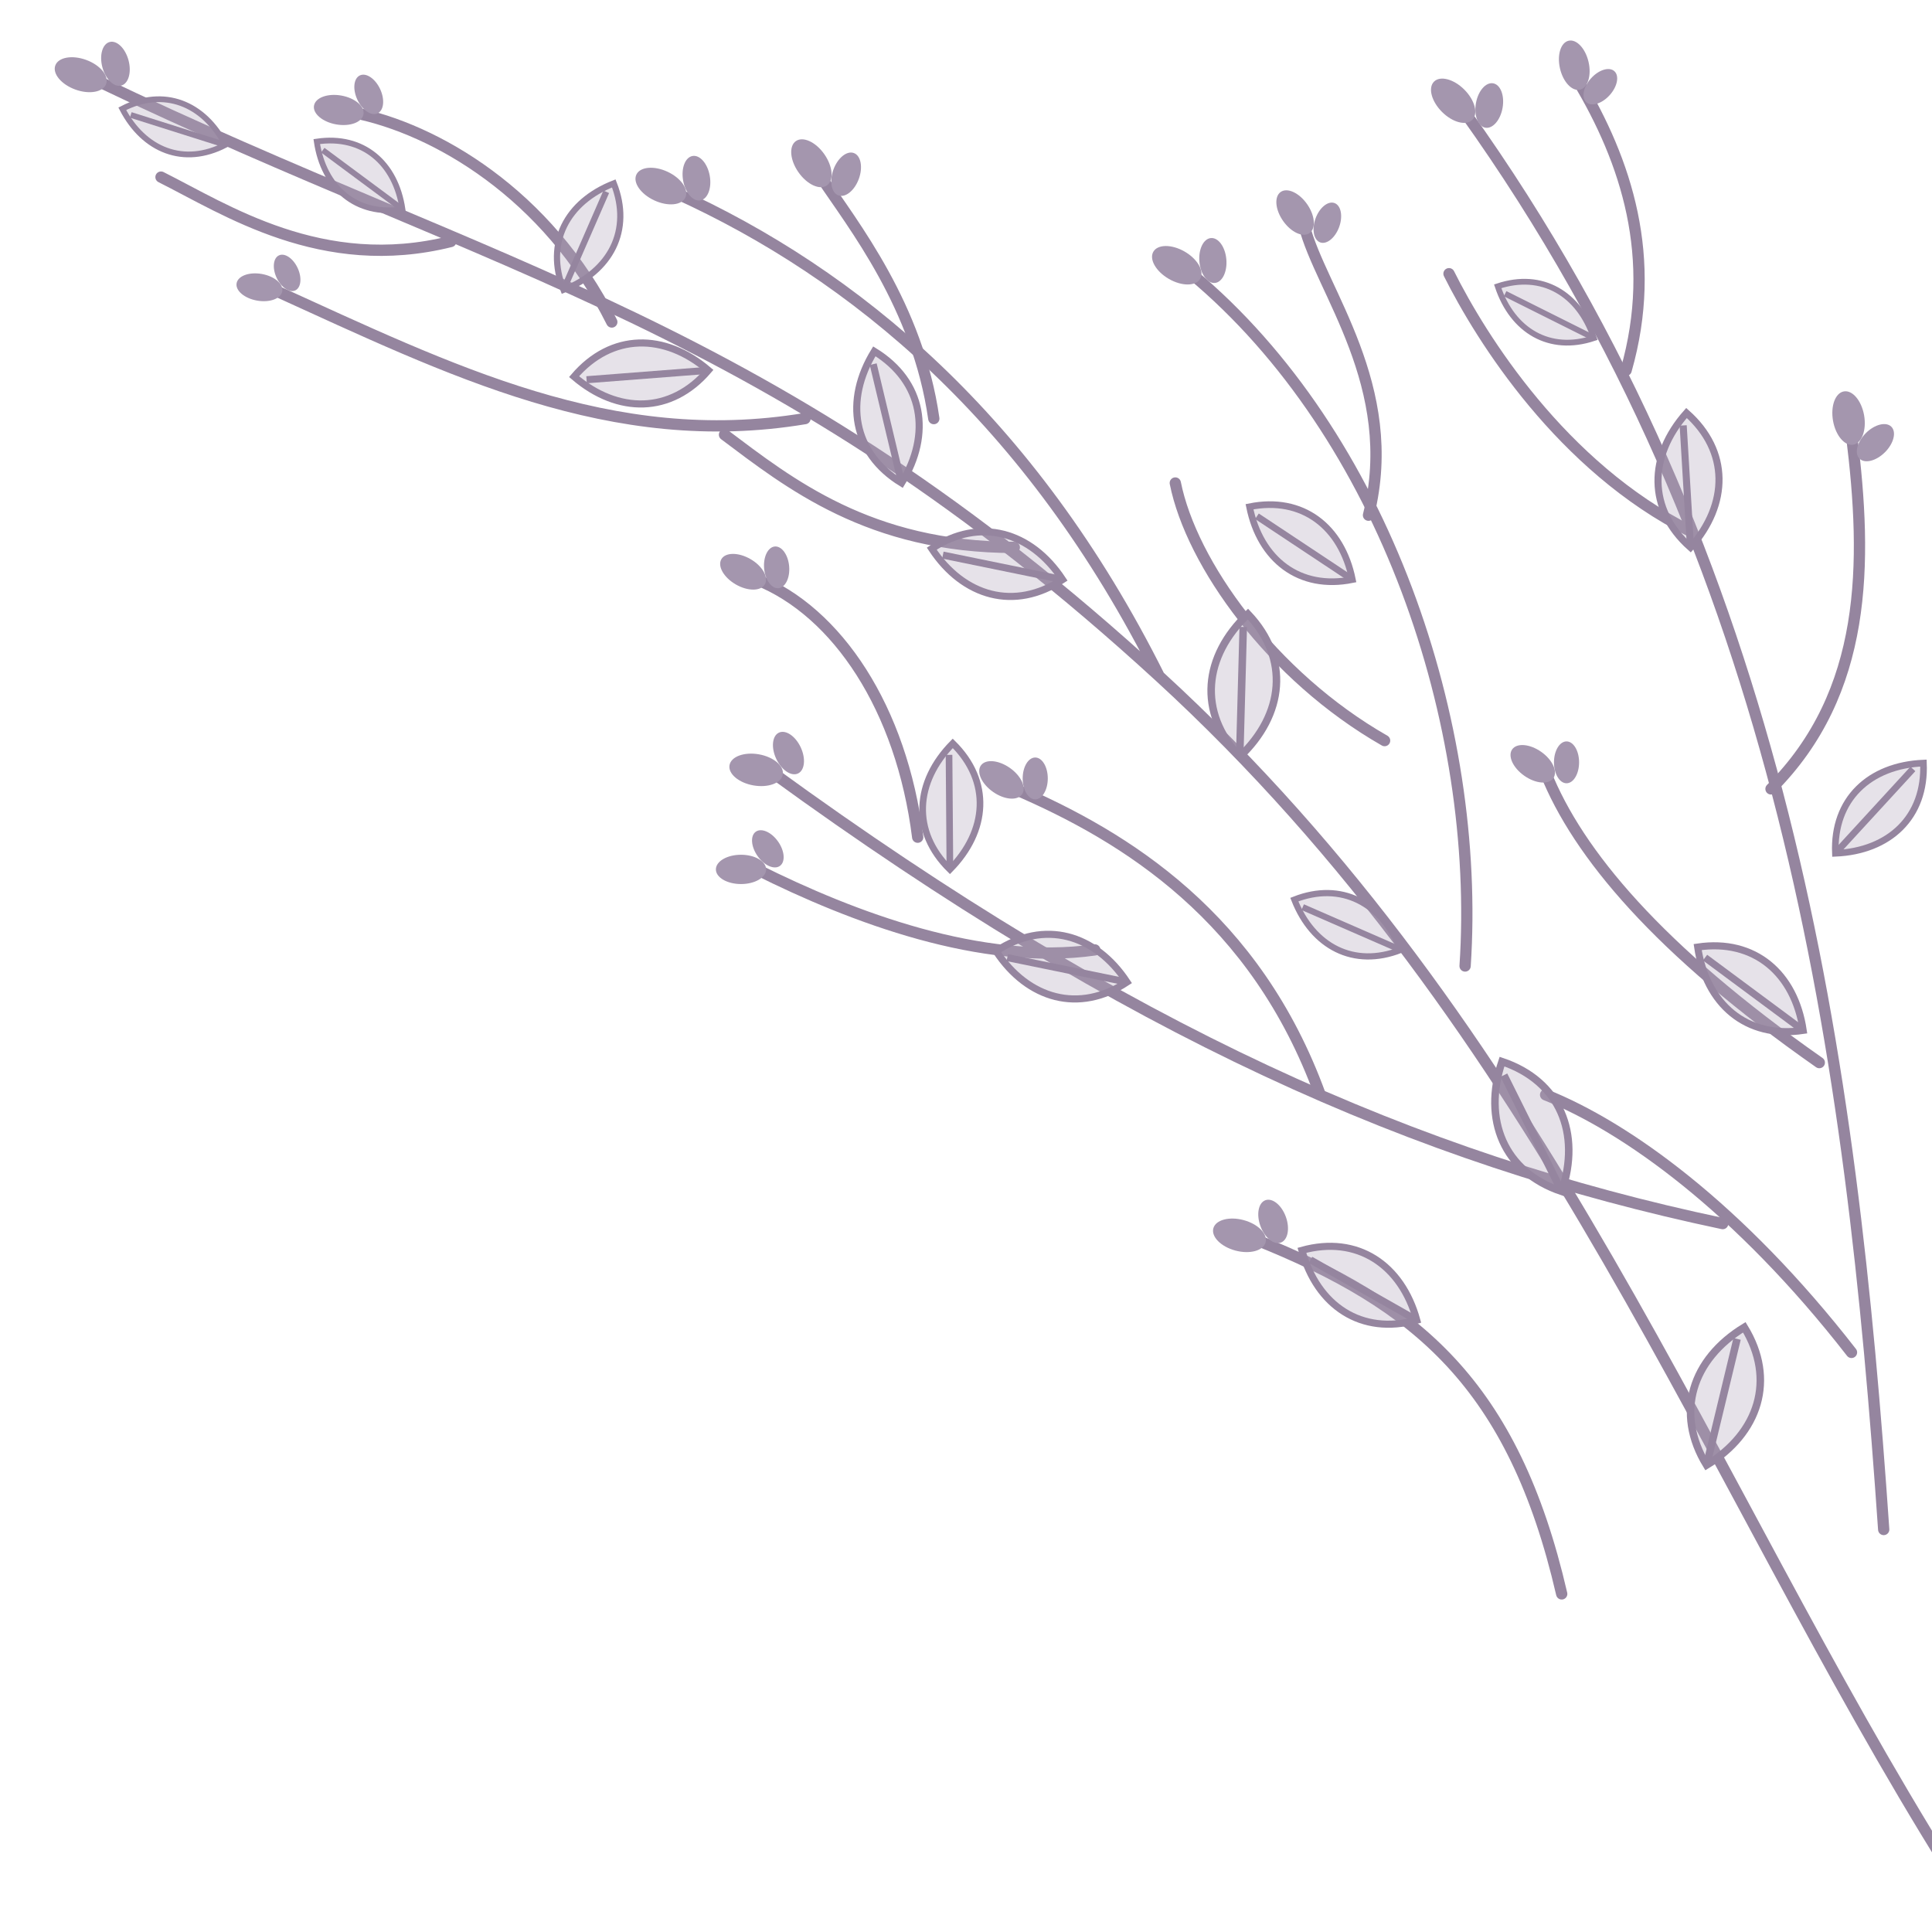
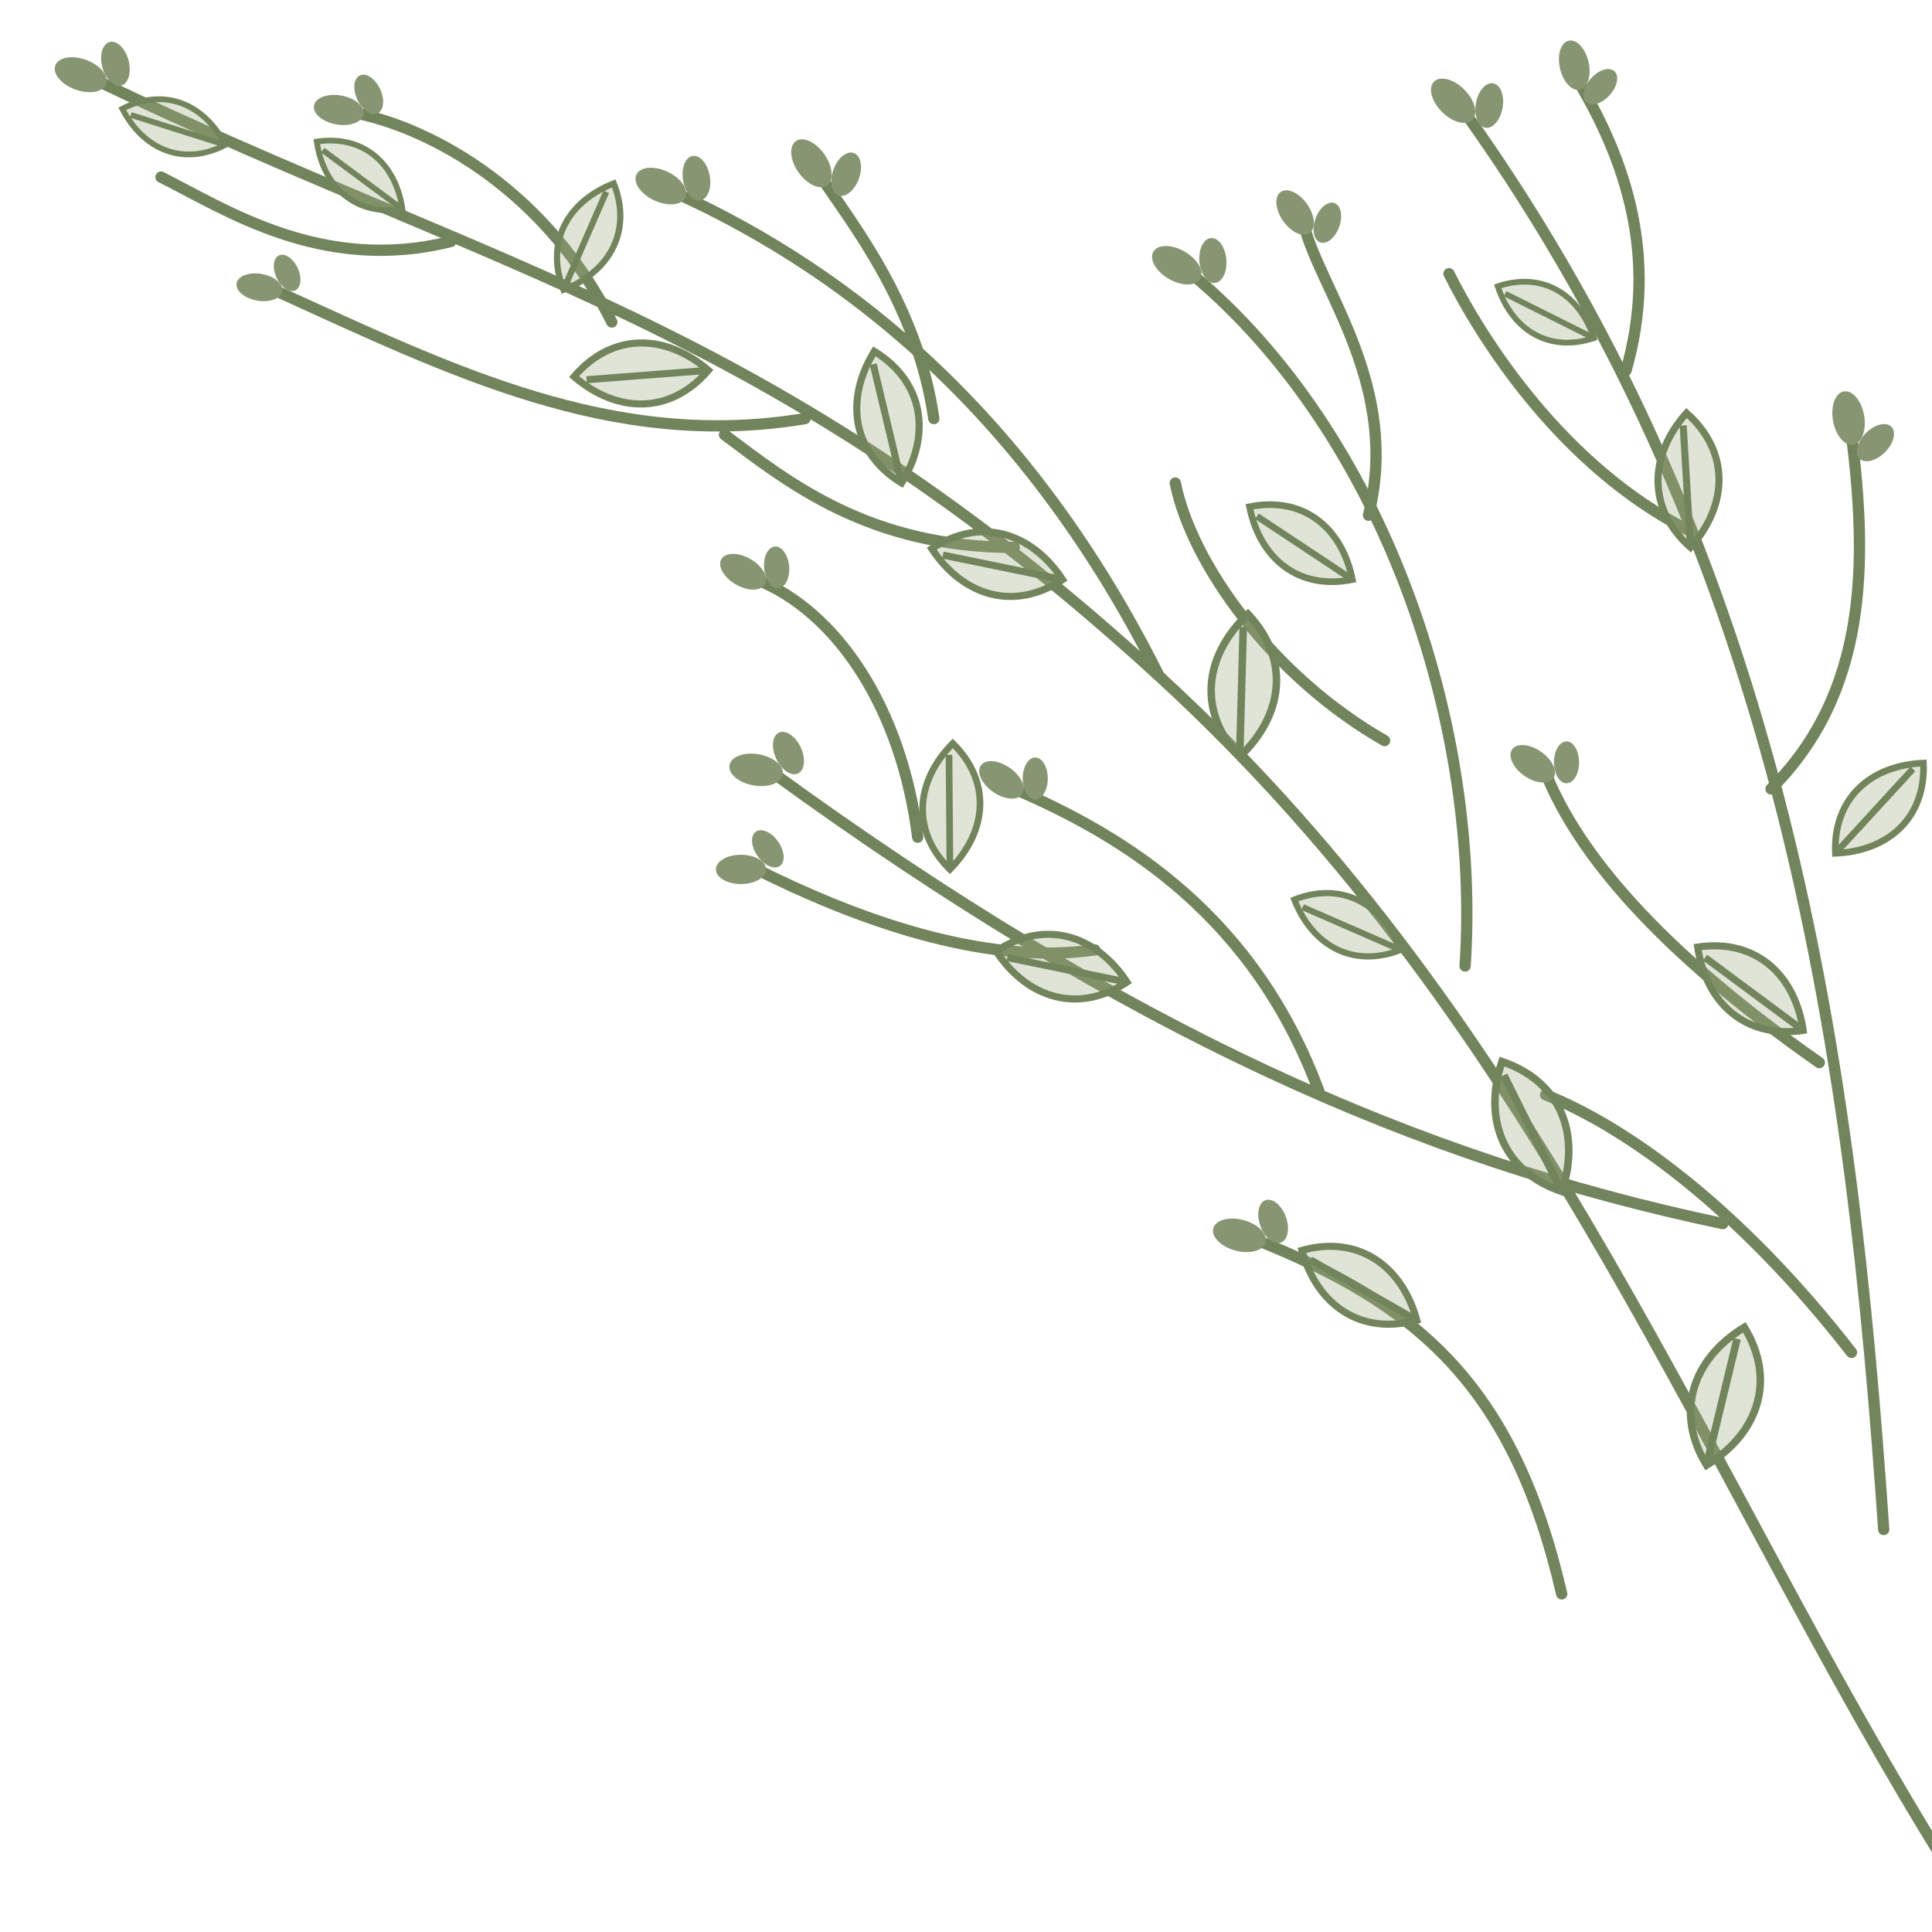
<svg xmlns="http://www.w3.org/2000/svg" viewBox="0 0 120 120" fill="none">
  <defs>
-     <g id="leaf" stroke="#95859f" stroke-width=".55">
-       <path d="M0 0C-4-2-5-6-3-10C1-8 2-4 0 0Z" fill="#b1a4ba" fill-opacity=".32" />
+     <g id="leaf" stroke="#72845b" stroke-width=".55">
+       <path d="M0 0C-4-2-5-6-3-10C1-8 2-4 0 0Z" fill="#9ca981" fill-opacity=".32" />
      <path d="M0 0-3-9" />
    </g>
-     <g id="bud" fill="#a496ae">
+     <g id="bud" fill="#879672">
      <ellipse cy="-1.5" rx="1.4" ry="2.4" transform="rotate(-25)" />
      <ellipse cx="2" cy="-1" rx="1.2" ry="2" transform="rotate(30)" />
    </g>
  </defs>
-   <g stroke="#95859f" stroke-width=".7" stroke-linecap="round" stroke-linejoin="round">
+   <g stroke="#72845b" stroke-width=".7" stroke-linecap="round" stroke-linejoin="round">
    <path d="M121 116C106 92 96 64 72 42S31 17 6 5M117 95C115 66 111 35 91 7M107 76C88 72 70 64 48 48M91 60C92 45 86 27 74 17M72 42C64 26 53 17 42 12M50 26C38 28 28 23 17 18" />
    <path d="M115 84C108 75 101 70 96 68M113 66C103 59 98 53 96 48M110 49C116 43 116 35 115 27M105 33C97 29 92 21 90 17M101 23C103 16 101 10 98 5M97 99C94 86 88 81 78 77M82 68C78 57 70 52 63 49M68 59C61 60 53 57 47 54M57 52C56 44 52 38 47 36M86 46C79 42 74 35 73 30M85 32C87 24 82 18 81 14M63 34C54 34 49 30 45 27M58 26C57 19 53 14 51 11M38 20C34 12 27 8 22 7M28 15C20 17 14 13 10 11" />
  </g>
  <use href="#leaf" transform="translate(14 9) rotate(-54) scale(.65)" />
  <use href="#leaf" transform="translate(25 13) rotate(-35) scale(.65)" />
  <use href="#leaf" transform="translate(35 18) rotate(42) scale(.7)" />
  <use href="#leaf" transform="translate(44 23) rotate(-76) scale(.8)" />
  <use href="#leaf" transform="translate(56 30) rotate(5) scale(.8)" />
  <use href="#leaf" transform="translate(66 36) rotate(-60) scale(.8)" />
  <use href="#leaf" transform="translate(77 47) rotate(20) scale(.85)" />
  <use href="#leaf" transform="translate(87 59) rotate(-48) scale(.7)" />
  <use href="#leaf" transform="translate(97 74) rotate(-8) scale(.85)" />
  <use href="#leaf" transform="translate(106 91) rotate(32) scale(.85)" />
  <use href="#leaf" transform="translate(112 64) rotate(-35) scale(.8)" />
  <use href="#leaf" transform="translate(114 53) rotate(61) scale(.75)" />
  <use href="#leaf" transform="translate(105 34) rotate(15) scale(.8)" />
  <use href="#leaf" transform="translate(99 21) rotate(-45) scale(.65)" />
  <use href="#leaf" transform="translate(70 61) rotate(-60) scale(.8)" />
  <use href="#leaf" transform="translate(59 54) rotate(18) scale(.75)" />
  <use href="#leaf" transform="translate(88 82) rotate(-42) scale(.8)" />
  <use href="#leaf" transform="translate(84 36) rotate(-38) scale(.75)" />
  <use href="#bud" transform="translate(6 5) rotate(-45) scale(.7)" />
  <use href="#bud" transform="translate(17 18) rotate(-55) scale(.6)" />
  <use href="#bud" transform="translate(22 7) rotate(-55) scale(.65)" />
  <use href="#bud" transform="translate(42 12) rotate(-40) scale(.7)" />
  <use href="#bud" transform="translate(51 11) rotate(-10) scale(.7)" />
  <use href="#bud" transform="translate(74 17) rotate(-35) scale(.7)" />
  <use href="#bud" transform="translate(81 14) rotate(-10) scale(.65)" />
  <use href="#bud" transform="translate(91 7) rotate(-20) scale(.7)" />
  <use href="#bud" transform="translate(98 5) rotate(12) scale(.65)" />
  <use href="#bud" transform="translate(115 27) rotate(15) scale(.7)" />
  <use href="#bud" transform="translate(96 48) rotate(-30) scale(.65)" />
  <use href="#bud" transform="translate(48 48) rotate(-55) scale(.7)" />
  <use href="#bud" transform="translate(47 36) rotate(-35) scale(.65)" />
  <use href="#bud" transform="translate(47 54) rotate(-65) scale(.65)" />
  <use href="#bud" transform="translate(63 49) rotate(-30) scale(.65)" />
  <use href="#bud" transform="translate(78 77) rotate(-50) scale(.7)" />
</svg>
